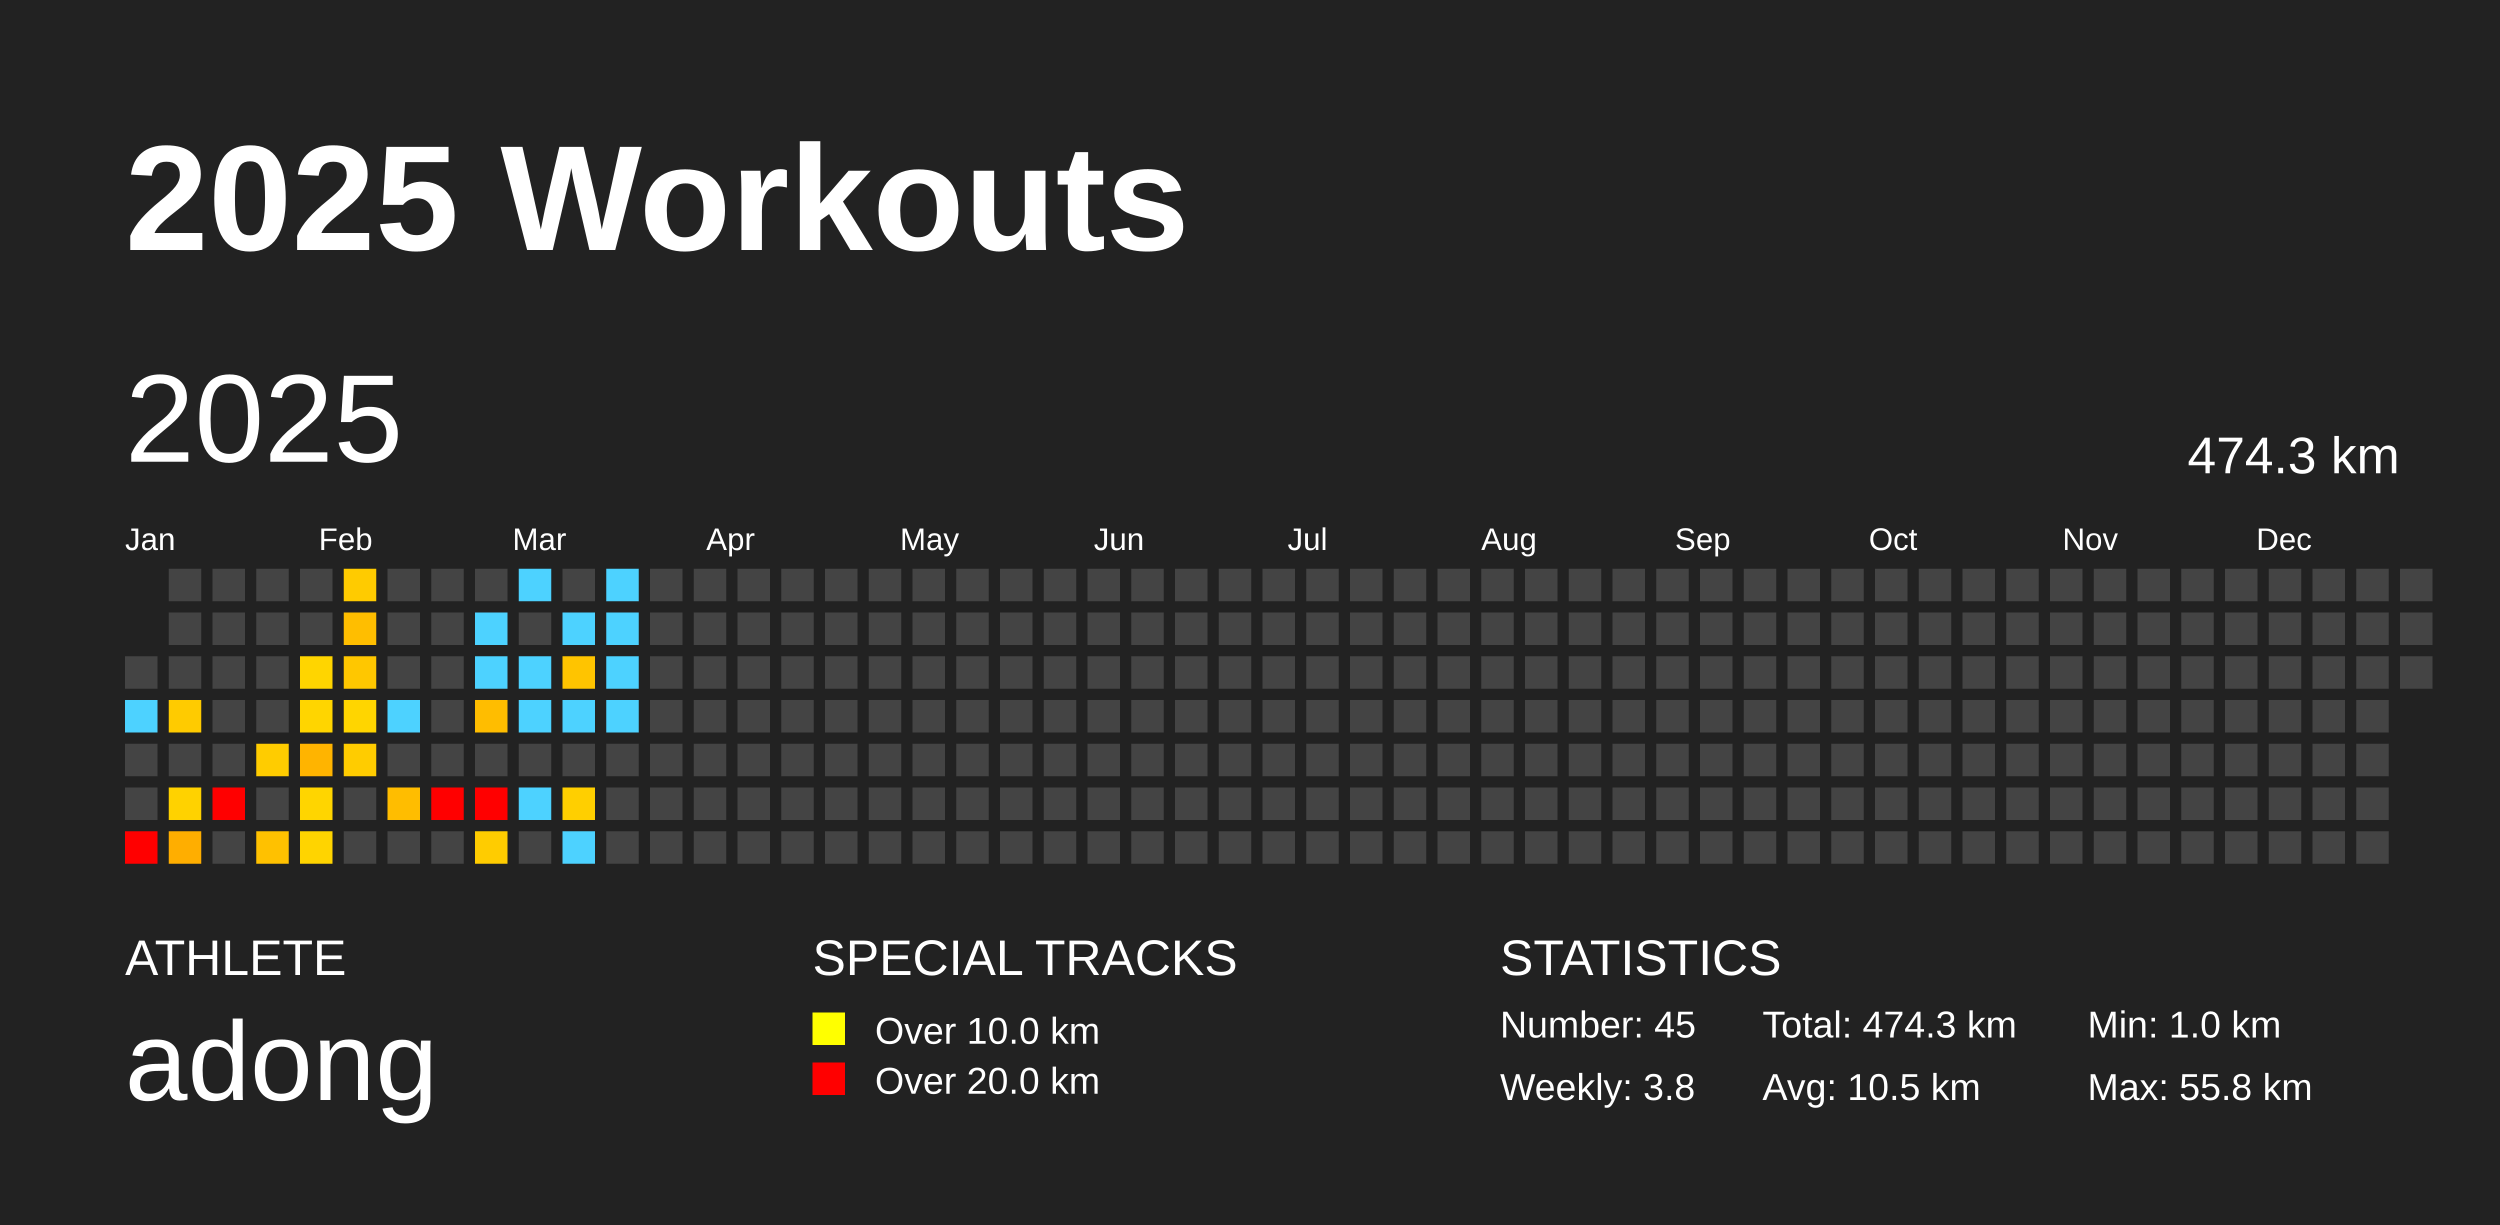
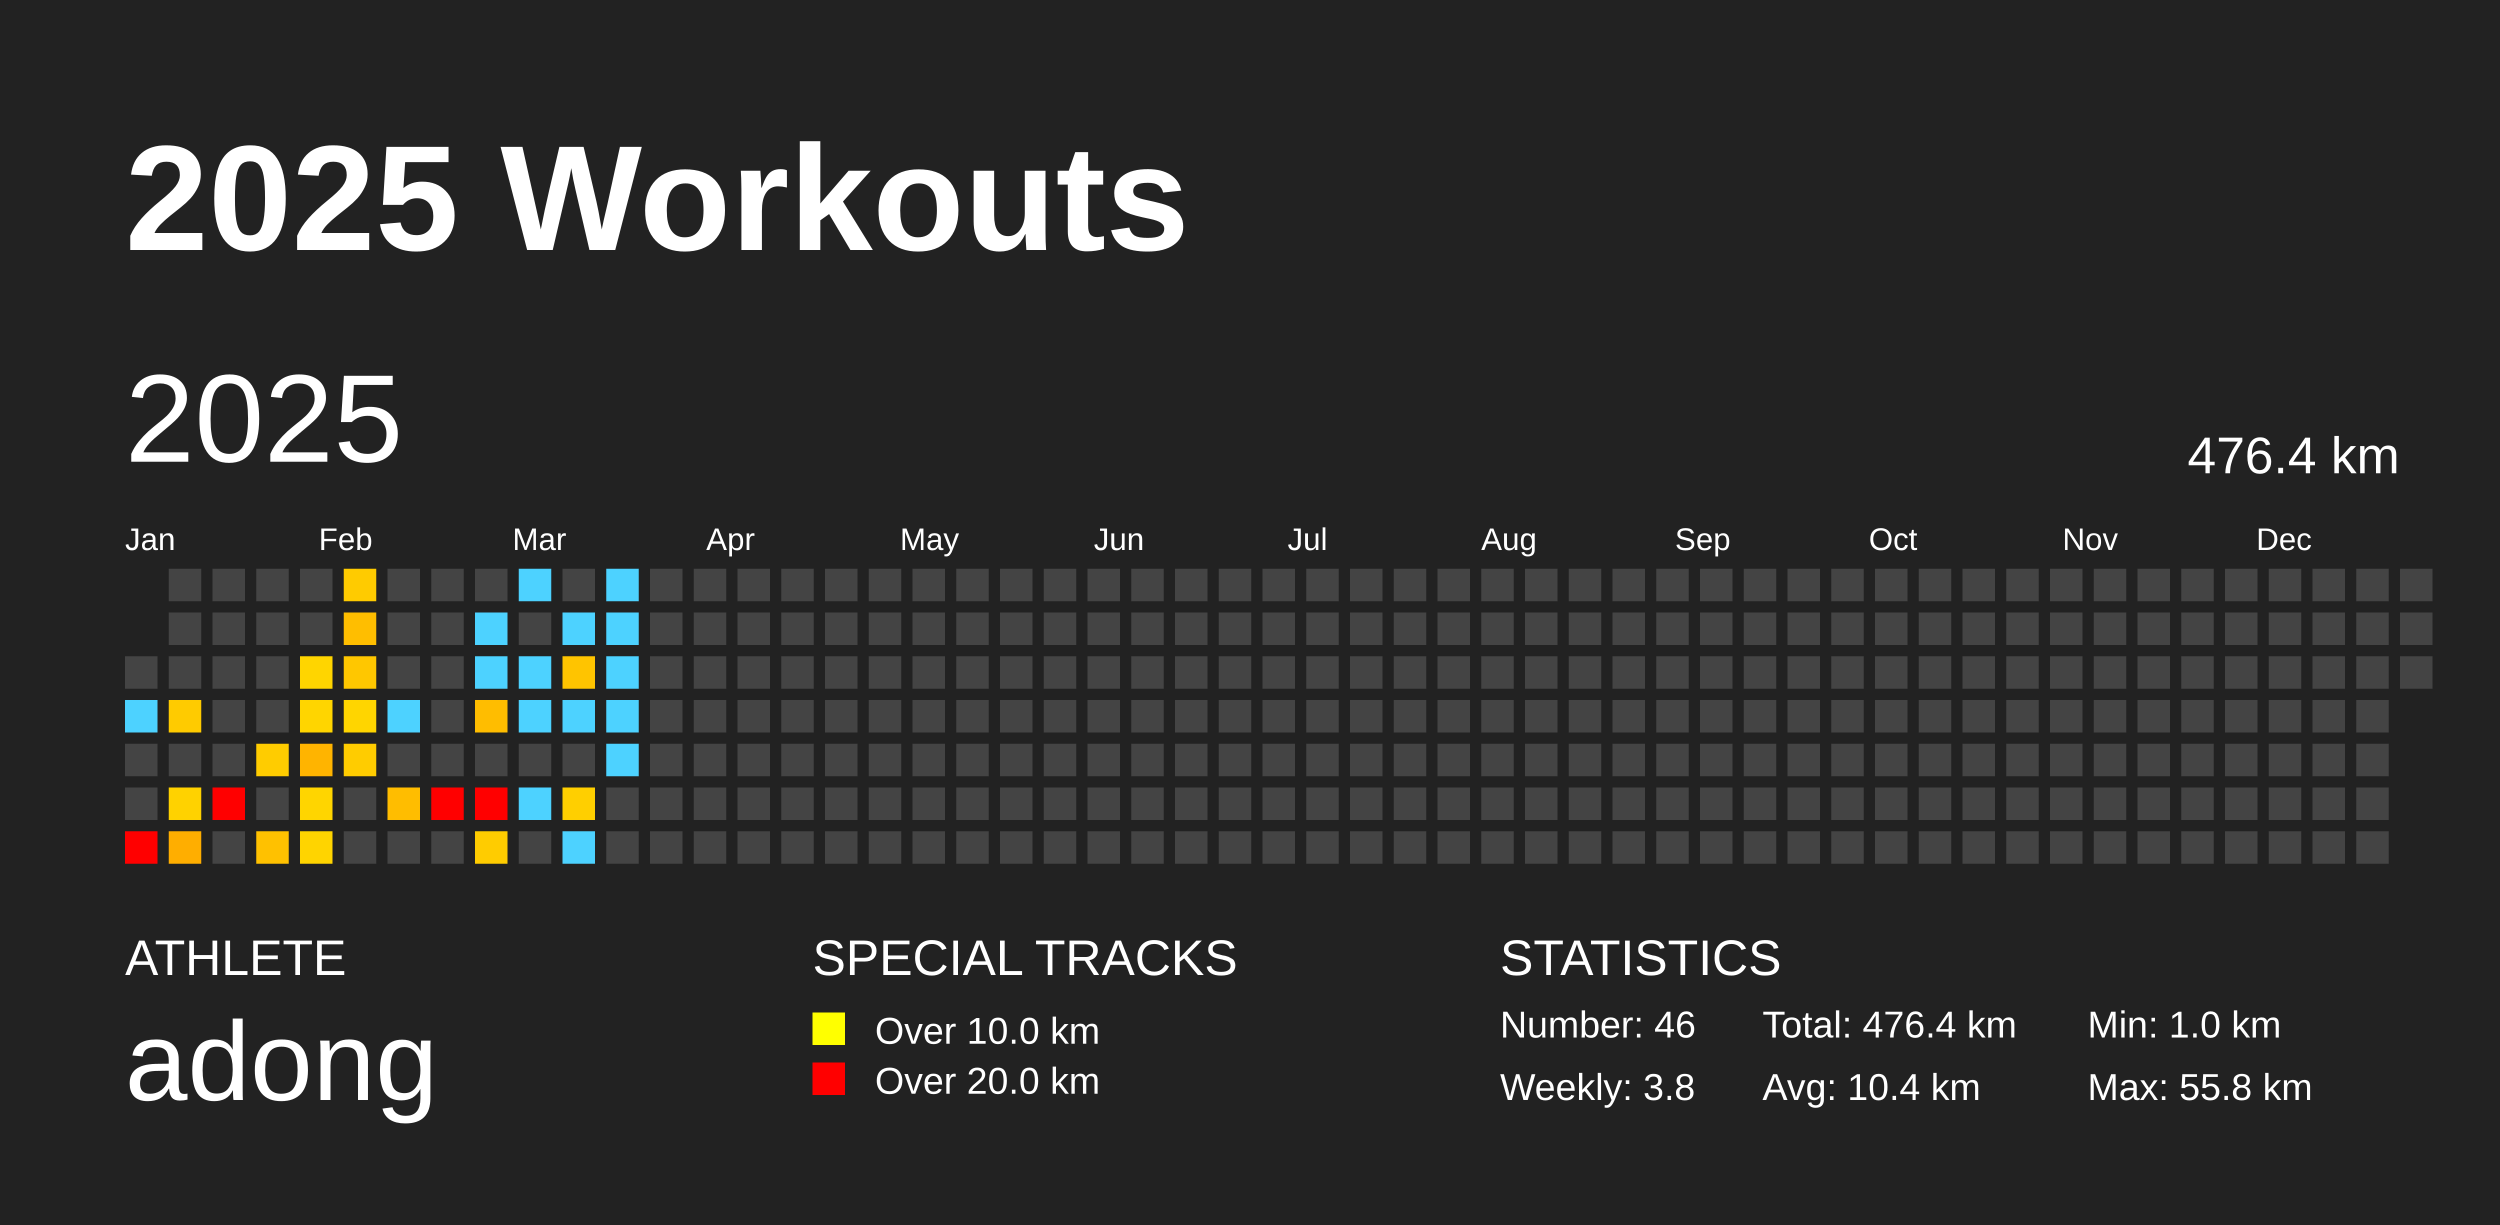
<svg xmlns="http://www.w3.org/2000/svg" baseProfile="full" height="98mm" version="1.1" viewBox="0,0,200,98" width="200mm">
  <defs />
  <rect fill="#222222" height="98" width="200" x="0" y="0" />
  <text fill="#FFFFFF" style="font-size:12px; font-family:Arial; font-weight:bold;" x="10" y="20">2025 Workouts</text>
  <text fill="#FFFFFF" style="font-size:4px; font-family:Arial" x="10" y="78">ATHLETE</text>
  <text fill="#FFFFFF" style="font-size:9px; font-family:Arial" x="10" y="88">adong</text>
  <text fill="#FFFFFF" style="font-size:4px; font-family:Arial" x="65" y="78">SPECIAL TRACKS</text>
  <rect fill="yellow" height="2.6" width="2.6" x="65" y="81" />
  <text fill="#FFFFFF" style="font-size:3px; font-family:Arial" x="70" y="83.5">Over 10.0 km</text>
  <rect fill="red" height="2.6" width="2.6" x="65" y="85" />
  <text fill="#FFFFFF" style="font-size:3px; font-family:Arial" x="70" y="87.5">Over 20.0 km</text>
  <text fill="#FFFFFF" style="font-size:4px; font-family:Arial" x="120" y="78">STATISTICS</text>
-   <text fill="#FFFFFF" style="font-size:3px; font-family:Arial" x="120" y="83">Number: 45</text>
+   <text fill="#FFFFFF" style="font-size:3px; font-family:Arial" x="120" y="83">Number: 46</text>
  <text fill="#FFFFFF" style="font-size:3px; font-family:Arial" x="120" y="88">Weekly: 3.8</text>
-   <text fill="#FFFFFF" style="font-size:3px; font-family:Arial" x="141" y="83">Total: 474.3 km</text>
-   <text fill="#FFFFFF" style="font-size:3px; font-family:Arial" x="141" y="88">Avg: 10.5 km</text>
+   <text fill="#FFFFFF" style="font-size:3px; font-family:Arial" x="141" y="83">Total: 476.4 km</text>
+   <text fill="#FFFFFF" style="font-size:3px; font-family:Arial" x="141" y="88">Avg: 10.4 km</text>
  <text fill="#FFFFFF" style="font-size:3px; font-family:Arial" x="167" y="83">Min: 1.0 km</text>
  <text fill="#FFFFFF" style="font-size:3px; font-family:Arial" x="167" y="88">Max: 55.8 km</text>
  <text dominant-baseline="hanging" fill="#FFFFFF" style="font-size:10.0px; font-family:Arial;" x="10" y="30">2025</text>
-   <text dominant-baseline="hanging" fill="#FFFFFF" style="font-size:4.125px; font-family:Arial;" x="175" y="35">474.3 km</text>
+   <text dominant-baseline="hanging" fill="#FFFFFF" style="font-size:4.125px; font-family:Arial;" x="175" y="35">476.4 km</text>
  <text fill="#FFFFFF" style="font-size:2.5px; font-family:Arial" x="10.0" y="44">Jan</text>
  <text fill="#FFFFFF" style="font-size:2.5px; font-family:Arial" x="25.5" y="44">Feb</text>
  <text fill="#FFFFFF" style="font-size:2.5px; font-family:Arial" x="41.0" y="44">Mar</text>
  <text fill="#FFFFFF" style="font-size:2.5px; font-family:Arial" x="56.5" y="44">Apr</text>
  <text fill="#FFFFFF" style="font-size:2.5px; font-family:Arial" x="72.0" y="44">May</text>
  <text fill="#FFFFFF" style="font-size:2.5px; font-family:Arial" x="87.5" y="44">Jun</text>
  <text fill="#FFFFFF" style="font-size:2.5px; font-family:Arial" x="103.0" y="44">Jul</text>
  <text fill="#FFFFFF" style="font-size:2.5px; font-family:Arial" x="118.5" y="44">Aug</text>
  <text fill="#FFFFFF" style="font-size:2.5px; font-family:Arial" x="134.0" y="44">Sep</text>
  <text fill="#FFFFFF" style="font-size:2.5px; font-family:Arial" x="149.5" y="44">Oct</text>
  <text fill="#FFFFFF" style="font-size:2.5px; font-family:Arial" x="165.0" y="44">Nov</text>
  <text fill="#FFFFFF" style="font-size:2.5px; font-family:Arial" x="180.5" y="44">Dec</text>
  <rect fill="#444444" height="2.6" width="2.6" x="10.0" y="52.5" />
  <rect fill="#4dd2ff" height="2.6" width="2.6" x="10.0" y="56.0" />
  <rect fill="#444444" height="2.6" width="2.6" x="10.0" y="59.5" />
  <rect fill="#444444" height="2.6" width="2.6" x="10.0" y="63.0" />
  <rect fill="red" height="2.6" width="2.6" x="10.0" y="66.5" />
  <rect fill="#444444" height="2.6" width="2.6" x="13.5" y="45.5" />
  <rect fill="#444444" height="2.6" width="2.6" x="13.5" y="49.0" />
  <rect fill="#444444" height="2.6" width="2.6" x="13.5" y="52.5" />
  <rect fill="#ffcb00" height="2.6" width="2.6" x="13.5" y="56.0" />
  <rect fill="#444444" height="2.6" width="2.6" x="13.5" y="59.5" />
  <rect fill="#ffd200" height="2.6" width="2.6" x="13.5" y="63.0" />
  <rect fill="#ffae00" height="2.6" width="2.6" x="13.5" y="66.5" />
  <rect fill="#444444" height="2.6" width="2.6" x="17.0" y="45.5" />
  <rect fill="#444444" height="2.6" width="2.6" x="17.0" y="49.0" />
  <rect fill="#444444" height="2.6" width="2.6" x="17.0" y="52.5" />
  <rect fill="#444444" height="2.6" width="2.6" x="17.0" y="56.0" />
  <rect fill="#444444" height="2.6" width="2.6" x="17.0" y="59.5" />
  <rect fill="red" height="2.6" width="2.6" x="17.0" y="63.0" />
  <rect fill="#444444" height="2.6" width="2.6" x="17.0" y="66.5" />
  <rect fill="#444444" height="2.6" width="2.6" x="20.5" y="45.5" />
  <rect fill="#444444" height="2.6" width="2.6" x="20.5" y="49.0" />
  <rect fill="#444444" height="2.6" width="2.6" x="20.5" y="52.5" />
  <rect fill="#444444" height="2.6" width="2.6" x="20.5" y="56.0" />
  <rect fill="#ffcc00" height="2.6" width="2.6" x="20.5" y="59.5" />
  <rect fill="#444444" height="2.6" width="2.6" x="20.5" y="63.0" />
  <rect fill="#ffc100" height="2.6" width="2.6" x="20.5" y="66.5" />
  <rect fill="#444444" height="2.6" width="2.6" x="24.0" y="45.5" />
  <rect fill="#444444" height="2.6" width="2.6" x="24.0" y="49.0" />
  <rect fill="#ffd500" height="2.6" width="2.6" x="24.0" y="52.5" />
  <rect fill="#ffd500" height="2.6" width="2.6" x="24.0" y="56.0" />
  <rect fill="#ffb400" height="2.6" width="2.6" x="24.0" y="59.5" />
  <rect fill="#ffd500" height="2.6" width="2.6" x="24.0" y="63.0" />
  <rect fill="#ffd400" height="2.6" width="2.6" x="24.0" y="66.5" />
  <rect fill="#ffcb00" height="2.6" width="2.6" x="27.5" y="45.5" />
  <rect fill="#ffbe00" height="2.6" width="2.6" x="27.5" y="49.0" />
  <rect fill="#ffc700" height="2.6" width="2.6" x="27.5" y="52.5" />
  <rect fill="#ffd500" height="2.6" width="2.6" x="27.5" y="56.0" />
  <rect fill="#ffcc00" height="2.6" width="2.6" x="27.5" y="59.5" />
  <rect fill="#444444" height="2.6" width="2.6" x="27.5" y="63.0" />
  <rect fill="#444444" height="2.6" width="2.6" x="27.5" y="66.5" />
  <rect fill="#444444" height="2.6" width="2.6" x="31.0" y="45.5" />
  <rect fill="#444444" height="2.6" width="2.6" x="31.0" y="49.0" />
  <rect fill="#444444" height="2.6" width="2.6" x="31.0" y="52.5" />
  <rect fill="#4dd2ff" height="2.6" width="2.6" x="31.0" y="56.0" />
  <rect fill="#444444" height="2.6" width="2.6" x="31.0" y="59.5" />
  <rect fill="#ffbd00" height="2.6" width="2.6" x="31.0" y="63.0" />
  <rect fill="#444444" height="2.6" width="2.6" x="31.0" y="66.5" />
  <rect fill="#444444" height="2.6" width="2.6" x="34.5" y="45.5" />
  <rect fill="#444444" height="2.6" width="2.6" x="34.5" y="49.0" />
  <rect fill="#444444" height="2.6" width="2.6" x="34.5" y="52.5" />
  <rect fill="#444444" height="2.6" width="2.6" x="34.5" y="56.0" />
  <rect fill="#444444" height="2.6" width="2.6" x="34.5" y="59.5" />
  <rect fill="red" height="2.6" width="2.6" x="34.5" y="63.0" />
  <rect fill="#444444" height="2.6" width="2.6" x="34.5" y="66.5" />
  <rect fill="#444444" height="2.6" width="2.6" x="38.0" y="45.5" />
  <rect fill="#4dd2ff" height="2.6" width="2.6" x="38.0" y="49.0" />
  <rect fill="#4dd2ff" height="2.6" width="2.6" x="38.0" y="52.5" />
  <rect fill="#ffbd00" height="2.6" width="2.6" x="38.0" y="56.0" />
  <rect fill="#444444" height="2.6" width="2.6" x="38.0" y="59.5" />
  <rect fill="red" height="2.6" width="2.6" x="38.0" y="63.0" />
  <rect fill="#ffcc00" height="2.6" width="2.6" x="38.0" y="66.5" />
  <rect fill="#4dd2ff" height="2.6" width="2.6" x="41.5" y="45.5" />
  <rect fill="#444444" height="2.6" width="2.6" x="41.5" y="49.0" />
  <rect fill="#4dd2ff" height="2.6" width="2.6" x="41.5" y="52.5" />
  <rect fill="#4dd2ff" height="2.6" width="2.6" x="41.5" y="56.0" />
  <rect fill="#444444" height="2.6" width="2.6" x="41.5" y="59.5" />
  <rect fill="#4dd2ff" height="2.6" width="2.6" x="41.5" y="63.0" />
  <rect fill="#444444" height="2.6" width="2.6" x="41.5" y="66.5" />
  <rect fill="#444444" height="2.6" width="2.6" x="45.0" y="45.5" />
  <rect fill="#4dd2ff" height="2.6" width="2.6" x="45.0" y="49.0" />
  <rect fill="#ffc400" height="2.6" width="2.6" x="45.0" y="52.5" />
  <rect fill="#4dd2ff" height="2.6" width="2.6" x="45.0" y="56.0" />
  <rect fill="#444444" height="2.6" width="2.6" x="45.0" y="59.5" />
  <rect fill="#ffcf00" height="2.6" width="2.6" x="45.0" y="63.0" />
  <rect fill="#4dd2ff" height="2.6" width="2.6" x="45.0" y="66.5" />
  <rect fill="#4dd2ff" height="2.6" width="2.6" x="48.5" y="45.5" />
  <rect fill="#4dd2ff" height="2.6" width="2.6" x="48.5" y="49.0" />
  <rect fill="#4dd2ff" height="2.6" width="2.6" x="48.5" y="52.5" />
  <rect fill="#4dd2ff" height="2.6" width="2.6" x="48.5" y="56.0" />
-   <rect fill="#444444" height="2.6" width="2.6" x="48.5" y="59.5" />
+   <rect fill="#4dd2ff" height="2.6" width="2.6" x="48.5" y="59.5" />
  <rect fill="#444444" height="2.6" width="2.6" x="48.5" y="63.0" />
  <rect fill="#444444" height="2.6" width="2.6" x="48.5" y="66.5" />
  <rect fill="#444444" height="2.6" width="2.6" x="52.0" y="45.5" />
  <rect fill="#444444" height="2.6" width="2.6" x="52.0" y="49.0" />
  <rect fill="#444444" height="2.6" width="2.6" x="52.0" y="52.5" />
  <rect fill="#444444" height="2.6" width="2.6" x="52.0" y="56.0" />
  <rect fill="#444444" height="2.6" width="2.6" x="52.0" y="59.5" />
  <rect fill="#444444" height="2.6" width="2.6" x="52.0" y="63.0" />
  <rect fill="#444444" height="2.6" width="2.6" x="52.0" y="66.5" />
  <rect fill="#444444" height="2.6" width="2.6" x="55.5" y="45.5" />
  <rect fill="#444444" height="2.6" width="2.6" x="55.5" y="49.0" />
  <rect fill="#444444" height="2.6" width="2.6" x="55.5" y="52.5" />
  <rect fill="#444444" height="2.6" width="2.6" x="55.5" y="56.0" />
  <rect fill="#444444" height="2.6" width="2.6" x="55.5" y="59.5" />
  <rect fill="#444444" height="2.6" width="2.6" x="55.5" y="63.0" />
  <rect fill="#444444" height="2.6" width="2.6" x="55.5" y="66.5" />
  <rect fill="#444444" height="2.6" width="2.6" x="59.0" y="45.5" />
  <rect fill="#444444" height="2.6" width="2.6" x="59.0" y="49.0" />
  <rect fill="#444444" height="2.6" width="2.6" x="59.0" y="52.5" />
  <rect fill="#444444" height="2.6" width="2.6" x="59.0" y="56.0" />
  <rect fill="#444444" height="2.6" width="2.6" x="59.0" y="59.5" />
  <rect fill="#444444" height="2.6" width="2.6" x="59.0" y="63.0" />
  <rect fill="#444444" height="2.6" width="2.6" x="59.0" y="66.5" />
  <rect fill="#444444" height="2.6" width="2.6" x="62.5" y="45.5" />
  <rect fill="#444444" height="2.6" width="2.6" x="62.5" y="49.0" />
  <rect fill="#444444" height="2.6" width="2.6" x="62.5" y="52.5" />
  <rect fill="#444444" height="2.6" width="2.6" x="62.5" y="56.0" />
  <rect fill="#444444" height="2.6" width="2.6" x="62.5" y="59.5" />
  <rect fill="#444444" height="2.6" width="2.6" x="62.5" y="63.0" />
  <rect fill="#444444" height="2.6" width="2.6" x="62.5" y="66.5" />
  <rect fill="#444444" height="2.6" width="2.6" x="66.0" y="45.5" />
  <rect fill="#444444" height="2.6" width="2.6" x="66.0" y="49.0" />
  <rect fill="#444444" height="2.6" width="2.6" x="66.0" y="52.5" />
  <rect fill="#444444" height="2.6" width="2.6" x="66.0" y="56.0" />
  <rect fill="#444444" height="2.6" width="2.6" x="66.0" y="59.5" />
  <rect fill="#444444" height="2.6" width="2.6" x="66.0" y="63.0" />
  <rect fill="#444444" height="2.6" width="2.6" x="66.0" y="66.5" />
  <rect fill="#444444" height="2.6" width="2.6" x="69.5" y="45.5" />
  <rect fill="#444444" height="2.6" width="2.6" x="69.5" y="49.0" />
  <rect fill="#444444" height="2.6" width="2.6" x="69.5" y="52.5" />
  <rect fill="#444444" height="2.6" width="2.6" x="69.5" y="56.0" />
  <rect fill="#444444" height="2.6" width="2.6" x="69.5" y="59.5" />
  <rect fill="#444444" height="2.6" width="2.6" x="69.5" y="63.0" />
  <rect fill="#444444" height="2.6" width="2.6" x="69.5" y="66.5" />
  <rect fill="#444444" height="2.6" width="2.6" x="73.0" y="45.5" />
  <rect fill="#444444" height="2.6" width="2.6" x="73.0" y="49.0" />
  <rect fill="#444444" height="2.6" width="2.6" x="73.0" y="52.5" />
  <rect fill="#444444" height="2.6" width="2.6" x="73.0" y="56.0" />
  <rect fill="#444444" height="2.6" width="2.6" x="73.0" y="59.5" />
  <rect fill="#444444" height="2.6" width="2.6" x="73.0" y="63.0" />
  <rect fill="#444444" height="2.6" width="2.6" x="73.0" y="66.5" />
  <rect fill="#444444" height="2.6" width="2.6" x="76.5" y="45.5" />
  <rect fill="#444444" height="2.6" width="2.6" x="76.5" y="49.0" />
  <rect fill="#444444" height="2.6" width="2.6" x="76.5" y="52.5" />
  <rect fill="#444444" height="2.6" width="2.6" x="76.5" y="56.0" />
  <rect fill="#444444" height="2.6" width="2.6" x="76.5" y="59.5" />
  <rect fill="#444444" height="2.6" width="2.6" x="76.5" y="63.0" />
  <rect fill="#444444" height="2.6" width="2.6" x="76.5" y="66.5" />
  <rect fill="#444444" height="2.6" width="2.6" x="80.0" y="45.5" />
  <rect fill="#444444" height="2.6" width="2.6" x="80.0" y="49.0" />
  <rect fill="#444444" height="2.6" width="2.6" x="80.0" y="52.5" />
  <rect fill="#444444" height="2.6" width="2.6" x="80.0" y="56.0" />
  <rect fill="#444444" height="2.6" width="2.6" x="80.0" y="59.5" />
  <rect fill="#444444" height="2.6" width="2.6" x="80.0" y="63.0" />
  <rect fill="#444444" height="2.6" width="2.6" x="80.0" y="66.5" />
  <rect fill="#444444" height="2.6" width="2.6" x="83.5" y="45.5" />
  <rect fill="#444444" height="2.6" width="2.6" x="83.5" y="49.0" />
  <rect fill="#444444" height="2.6" width="2.6" x="83.5" y="52.5" />
  <rect fill="#444444" height="2.6" width="2.6" x="83.5" y="56.0" />
  <rect fill="#444444" height="2.6" width="2.6" x="83.5" y="59.5" />
  <rect fill="#444444" height="2.6" width="2.6" x="83.5" y="63.0" />
  <rect fill="#444444" height="2.6" width="2.6" x="83.5" y="66.5" />
  <rect fill="#444444" height="2.6" width="2.6" x="87.0" y="45.5" />
  <rect fill="#444444" height="2.6" width="2.6" x="87.0" y="49.0" />
  <rect fill="#444444" height="2.6" width="2.6" x="87.0" y="52.5" />
  <rect fill="#444444" height="2.6" width="2.6" x="87.0" y="56.0" />
  <rect fill="#444444" height="2.6" width="2.6" x="87.0" y="59.5" />
  <rect fill="#444444" height="2.6" width="2.6" x="87.0" y="63.0" />
  <rect fill="#444444" height="2.6" width="2.6" x="87.0" y="66.5" />
  <rect fill="#444444" height="2.6" width="2.6" x="90.5" y="45.5" />
  <rect fill="#444444" height="2.6" width="2.6" x="90.5" y="49.0" />
  <rect fill="#444444" height="2.6" width="2.6" x="90.5" y="52.5" />
  <rect fill="#444444" height="2.6" width="2.6" x="90.5" y="56.0" />
  <rect fill="#444444" height="2.6" width="2.6" x="90.5" y="59.5" />
  <rect fill="#444444" height="2.6" width="2.6" x="90.5" y="63.0" />
  <rect fill="#444444" height="2.6" width="2.6" x="90.5" y="66.5" />
  <rect fill="#444444" height="2.6" width="2.6" x="94.0" y="45.5" />
  <rect fill="#444444" height="2.6" width="2.6" x="94.0" y="49.0" />
  <rect fill="#444444" height="2.6" width="2.6" x="94.0" y="52.5" />
  <rect fill="#444444" height="2.6" width="2.6" x="94.0" y="56.0" />
  <rect fill="#444444" height="2.6" width="2.6" x="94.0" y="59.5" />
  <rect fill="#444444" height="2.6" width="2.6" x="94.0" y="63.0" />
  <rect fill="#444444" height="2.6" width="2.6" x="94.0" y="66.5" />
  <rect fill="#444444" height="2.6" width="2.6" x="97.5" y="45.5" />
  <rect fill="#444444" height="2.6" width="2.6" x="97.5" y="49.0" />
  <rect fill="#444444" height="2.6" width="2.6" x="97.5" y="52.5" />
  <rect fill="#444444" height="2.6" width="2.6" x="97.5" y="56.0" />
  <rect fill="#444444" height="2.6" width="2.6" x="97.5" y="59.5" />
  <rect fill="#444444" height="2.6" width="2.6" x="97.5" y="63.0" />
  <rect fill="#444444" height="2.6" width="2.6" x="97.5" y="66.5" />
  <rect fill="#444444" height="2.6" width="2.6" x="101.0" y="45.5" />
  <rect fill="#444444" height="2.6" width="2.6" x="101.0" y="49.0" />
  <rect fill="#444444" height="2.6" width="2.6" x="101.0" y="52.5" />
  <rect fill="#444444" height="2.6" width="2.6" x="101.0" y="56.0" />
  <rect fill="#444444" height="2.6" width="2.6" x="101.0" y="59.5" />
  <rect fill="#444444" height="2.6" width="2.6" x="101.0" y="63.0" />
  <rect fill="#444444" height="2.6" width="2.6" x="101.0" y="66.5" />
  <rect fill="#444444" height="2.6" width="2.6" x="104.5" y="45.5" />
  <rect fill="#444444" height="2.6" width="2.6" x="104.5" y="49.0" />
  <rect fill="#444444" height="2.6" width="2.6" x="104.5" y="52.5" />
  <rect fill="#444444" height="2.6" width="2.6" x="104.5" y="56.0" />
  <rect fill="#444444" height="2.6" width="2.6" x="104.5" y="59.5" />
  <rect fill="#444444" height="2.6" width="2.6" x="104.5" y="63.0" />
  <rect fill="#444444" height="2.6" width="2.6" x="104.5" y="66.5" />
  <rect fill="#444444" height="2.6" width="2.6" x="108.0" y="45.5" />
  <rect fill="#444444" height="2.6" width="2.6" x="108.0" y="49.0" />
  <rect fill="#444444" height="2.6" width="2.6" x="108.0" y="52.5" />
  <rect fill="#444444" height="2.6" width="2.6" x="108.0" y="56.0" />
  <rect fill="#444444" height="2.6" width="2.6" x="108.0" y="59.5" />
  <rect fill="#444444" height="2.6" width="2.6" x="108.0" y="63.0" />
  <rect fill="#444444" height="2.6" width="2.6" x="108.0" y="66.5" />
  <rect fill="#444444" height="2.6" width="2.6" x="111.5" y="45.5" />
  <rect fill="#444444" height="2.6" width="2.6" x="111.5" y="49.0" />
  <rect fill="#444444" height="2.6" width="2.6" x="111.5" y="52.5" />
  <rect fill="#444444" height="2.6" width="2.6" x="111.5" y="56.0" />
  <rect fill="#444444" height="2.6" width="2.6" x="111.5" y="59.5" />
  <rect fill="#444444" height="2.6" width="2.6" x="111.5" y="63.0" />
  <rect fill="#444444" height="2.6" width="2.6" x="111.5" y="66.5" />
  <rect fill="#444444" height="2.6" width="2.6" x="115.0" y="45.5" />
  <rect fill="#444444" height="2.6" width="2.6" x="115.0" y="49.0" />
  <rect fill="#444444" height="2.6" width="2.6" x="115.0" y="52.5" />
  <rect fill="#444444" height="2.6" width="2.6" x="115.0" y="56.0" />
  <rect fill="#444444" height="2.6" width="2.6" x="115.0" y="59.5" />
  <rect fill="#444444" height="2.6" width="2.6" x="115.0" y="63.0" />
  <rect fill="#444444" height="2.6" width="2.6" x="115.0" y="66.5" />
  <rect fill="#444444" height="2.6" width="2.6" x="118.5" y="45.5" />
  <rect fill="#444444" height="2.6" width="2.6" x="118.5" y="49.0" />
  <rect fill="#444444" height="2.6" width="2.6" x="118.5" y="52.5" />
  <rect fill="#444444" height="2.6" width="2.6" x="118.5" y="56.0" />
  <rect fill="#444444" height="2.6" width="2.6" x="118.5" y="59.5" />
  <rect fill="#444444" height="2.6" width="2.6" x="118.5" y="63.0" />
  <rect fill="#444444" height="2.6" width="2.6" x="118.5" y="66.5" />
  <rect fill="#444444" height="2.6" width="2.6" x="122.0" y="45.5" />
  <rect fill="#444444" height="2.6" width="2.6" x="122.0" y="49.0" />
  <rect fill="#444444" height="2.6" width="2.6" x="122.0" y="52.5" />
  <rect fill="#444444" height="2.6" width="2.6" x="122.0" y="56.0" />
  <rect fill="#444444" height="2.6" width="2.6" x="122.0" y="59.5" />
  <rect fill="#444444" height="2.6" width="2.6" x="122.0" y="63.0" />
  <rect fill="#444444" height="2.6" width="2.6" x="122.0" y="66.5" />
  <rect fill="#444444" height="2.6" width="2.6" x="125.5" y="45.5" />
  <rect fill="#444444" height="2.6" width="2.6" x="125.5" y="49.0" />
  <rect fill="#444444" height="2.6" width="2.6" x="125.5" y="52.5" />
  <rect fill="#444444" height="2.6" width="2.6" x="125.5" y="56.0" />
  <rect fill="#444444" height="2.6" width="2.6" x="125.5" y="59.5" />
  <rect fill="#444444" height="2.6" width="2.6" x="125.5" y="63.0" />
  <rect fill="#444444" height="2.6" width="2.6" x="125.5" y="66.5" />
  <rect fill="#444444" height="2.6" width="2.6" x="129.0" y="45.5" />
  <rect fill="#444444" height="2.6" width="2.6" x="129.0" y="49.0" />
  <rect fill="#444444" height="2.6" width="2.6" x="129.0" y="52.5" />
  <rect fill="#444444" height="2.6" width="2.6" x="129.0" y="56.0" />
  <rect fill="#444444" height="2.6" width="2.6" x="129.0" y="59.5" />
  <rect fill="#444444" height="2.6" width="2.6" x="129.0" y="63.0" />
  <rect fill="#444444" height="2.6" width="2.6" x="129.0" y="66.5" />
  <rect fill="#444444" height="2.6" width="2.6" x="132.5" y="45.5" />
  <rect fill="#444444" height="2.6" width="2.6" x="132.5" y="49.0" />
  <rect fill="#444444" height="2.6" width="2.6" x="132.5" y="52.5" />
  <rect fill="#444444" height="2.6" width="2.6" x="132.5" y="56.0" />
  <rect fill="#444444" height="2.6" width="2.6" x="132.5" y="59.5" />
  <rect fill="#444444" height="2.6" width="2.6" x="132.5" y="63.0" />
  <rect fill="#444444" height="2.6" width="2.6" x="132.5" y="66.5" />
  <rect fill="#444444" height="2.6" width="2.6" x="136.0" y="45.5" />
  <rect fill="#444444" height="2.6" width="2.6" x="136.0" y="49.0" />
  <rect fill="#444444" height="2.6" width="2.6" x="136.0" y="52.5" />
  <rect fill="#444444" height="2.6" width="2.6" x="136.0" y="56.0" />
  <rect fill="#444444" height="2.6" width="2.6" x="136.0" y="59.5" />
  <rect fill="#444444" height="2.6" width="2.6" x="136.0" y="63.0" />
  <rect fill="#444444" height="2.6" width="2.6" x="136.0" y="66.5" />
  <rect fill="#444444" height="2.6" width="2.6" x="139.5" y="45.5" />
  <rect fill="#444444" height="2.6" width="2.6" x="139.5" y="49.0" />
  <rect fill="#444444" height="2.6" width="2.6" x="139.5" y="52.5" />
  <rect fill="#444444" height="2.6" width="2.6" x="139.5" y="56.0" />
  <rect fill="#444444" height="2.6" width="2.6" x="139.5" y="59.5" />
  <rect fill="#444444" height="2.6" width="2.6" x="139.5" y="63.0" />
  <rect fill="#444444" height="2.6" width="2.6" x="139.5" y="66.5" />
  <rect fill="#444444" height="2.6" width="2.6" x="143.0" y="45.5" />
  <rect fill="#444444" height="2.6" width="2.6" x="143.0" y="49.0" />
  <rect fill="#444444" height="2.6" width="2.6" x="143.0" y="52.5" />
  <rect fill="#444444" height="2.6" width="2.6" x="143.0" y="56.0" />
  <rect fill="#444444" height="2.6" width="2.6" x="143.0" y="59.5" />
  <rect fill="#444444" height="2.6" width="2.6" x="143.0" y="63.0" />
  <rect fill="#444444" height="2.6" width="2.6" x="143.0" y="66.5" />
  <rect fill="#444444" height="2.6" width="2.6" x="146.5" y="45.5" />
  <rect fill="#444444" height="2.6" width="2.6" x="146.5" y="49.0" />
  <rect fill="#444444" height="2.6" width="2.6" x="146.5" y="52.5" />
  <rect fill="#444444" height="2.6" width="2.6" x="146.5" y="56.0" />
  <rect fill="#444444" height="2.6" width="2.6" x="146.5" y="59.5" />
  <rect fill="#444444" height="2.6" width="2.6" x="146.5" y="63.0" />
  <rect fill="#444444" height="2.6" width="2.6" x="146.5" y="66.5" />
  <rect fill="#444444" height="2.6" width="2.6" x="150.0" y="45.5" />
  <rect fill="#444444" height="2.6" width="2.6" x="150.0" y="49.0" />
  <rect fill="#444444" height="2.6" width="2.6" x="150.0" y="52.5" />
  <rect fill="#444444" height="2.6" width="2.6" x="150.0" y="56.0" />
  <rect fill="#444444" height="2.6" width="2.6" x="150.0" y="59.5" />
  <rect fill="#444444" height="2.6" width="2.6" x="150.0" y="63.0" />
  <rect fill="#444444" height="2.6" width="2.6" x="150.0" y="66.5" />
  <rect fill="#444444" height="2.6" width="2.6" x="153.5" y="45.5" />
  <rect fill="#444444" height="2.6" width="2.6" x="153.5" y="49.0" />
  <rect fill="#444444" height="2.6" width="2.6" x="153.5" y="52.5" />
  <rect fill="#444444" height="2.6" width="2.6" x="153.5" y="56.0" />
  <rect fill="#444444" height="2.6" width="2.6" x="153.5" y="59.5" />
  <rect fill="#444444" height="2.6" width="2.6" x="153.5" y="63.0" />
  <rect fill="#444444" height="2.6" width="2.6" x="153.5" y="66.5" />
  <rect fill="#444444" height="2.6" width="2.6" x="157.0" y="45.5" />
  <rect fill="#444444" height="2.6" width="2.6" x="157.0" y="49.0" />
  <rect fill="#444444" height="2.6" width="2.6" x="157.0" y="52.5" />
  <rect fill="#444444" height="2.6" width="2.6" x="157.0" y="56.0" />
  <rect fill="#444444" height="2.6" width="2.6" x="157.0" y="59.5" />
  <rect fill="#444444" height="2.6" width="2.6" x="157.0" y="63.0" />
  <rect fill="#444444" height="2.6" width="2.6" x="157.0" y="66.5" />
  <rect fill="#444444" height="2.6" width="2.6" x="160.5" y="45.5" />
  <rect fill="#444444" height="2.6" width="2.6" x="160.5" y="49.0" />
  <rect fill="#444444" height="2.6" width="2.6" x="160.5" y="52.5" />
  <rect fill="#444444" height="2.6" width="2.6" x="160.5" y="56.0" />
  <rect fill="#444444" height="2.6" width="2.6" x="160.5" y="59.5" />
  <rect fill="#444444" height="2.6" width="2.6" x="160.5" y="63.0" />
  <rect fill="#444444" height="2.6" width="2.6" x="160.5" y="66.5" />
  <rect fill="#444444" height="2.6" width="2.6" x="164.0" y="45.5" />
  <rect fill="#444444" height="2.6" width="2.6" x="164.0" y="49.0" />
  <rect fill="#444444" height="2.6" width="2.6" x="164.0" y="52.5" />
  <rect fill="#444444" height="2.6" width="2.6" x="164.0" y="56.0" />
  <rect fill="#444444" height="2.6" width="2.6" x="164.0" y="59.5" />
  <rect fill="#444444" height="2.6" width="2.6" x="164.0" y="63.0" />
  <rect fill="#444444" height="2.6" width="2.6" x="164.0" y="66.5" />
  <rect fill="#444444" height="2.6" width="2.6" x="167.5" y="45.5" />
  <rect fill="#444444" height="2.6" width="2.6" x="167.5" y="49.0" />
  <rect fill="#444444" height="2.6" width="2.6" x="167.5" y="52.5" />
  <rect fill="#444444" height="2.6" width="2.6" x="167.5" y="56.0" />
  <rect fill="#444444" height="2.6" width="2.6" x="167.5" y="59.5" />
  <rect fill="#444444" height="2.6" width="2.6" x="167.5" y="63.0" />
  <rect fill="#444444" height="2.6" width="2.6" x="167.5" y="66.5" />
  <rect fill="#444444" height="2.6" width="2.6" x="171.0" y="45.5" />
  <rect fill="#444444" height="2.6" width="2.6" x="171.0" y="49.0" />
  <rect fill="#444444" height="2.6" width="2.6" x="171.0" y="52.5" />
  <rect fill="#444444" height="2.6" width="2.6" x="171.0" y="56.0" />
  <rect fill="#444444" height="2.6" width="2.6" x="171.0" y="59.5" />
  <rect fill="#444444" height="2.6" width="2.6" x="171.0" y="63.0" />
  <rect fill="#444444" height="2.6" width="2.6" x="171.0" y="66.5" />
  <rect fill="#444444" height="2.6" width="2.6" x="174.5" y="45.5" />
  <rect fill="#444444" height="2.6" width="2.6" x="174.5" y="49.0" />
  <rect fill="#444444" height="2.6" width="2.6" x="174.5" y="52.5" />
  <rect fill="#444444" height="2.6" width="2.6" x="174.5" y="56.0" />
  <rect fill="#444444" height="2.6" width="2.6" x="174.5" y="59.5" />
  <rect fill="#444444" height="2.6" width="2.6" x="174.5" y="63.0" />
  <rect fill="#444444" height="2.6" width="2.6" x="174.5" y="66.5" />
  <rect fill="#444444" height="2.6" width="2.6" x="178.0" y="45.5" />
  <rect fill="#444444" height="2.6" width="2.6" x="178.0" y="49.0" />
  <rect fill="#444444" height="2.6" width="2.6" x="178.0" y="52.5" />
  <rect fill="#444444" height="2.6" width="2.6" x="178.0" y="56.0" />
  <rect fill="#444444" height="2.6" width="2.6" x="178.0" y="59.5" />
  <rect fill="#444444" height="2.6" width="2.6" x="178.0" y="63.0" />
  <rect fill="#444444" height="2.6" width="2.6" x="178.0" y="66.5" />
  <rect fill="#444444" height="2.6" width="2.6" x="181.5" y="45.5" />
  <rect fill="#444444" height="2.6" width="2.6" x="181.5" y="49.0" />
  <rect fill="#444444" height="2.6" width="2.6" x="181.5" y="52.5" />
  <rect fill="#444444" height="2.6" width="2.6" x="181.5" y="56.0" />
  <rect fill="#444444" height="2.6" width="2.6" x="181.5" y="59.5" />
  <rect fill="#444444" height="2.6" width="2.6" x="181.5" y="63.0" />
  <rect fill="#444444" height="2.6" width="2.6" x="181.5" y="66.5" />
  <rect fill="#444444" height="2.6" width="2.6" x="185.0" y="45.5" />
  <rect fill="#444444" height="2.6" width="2.6" x="185.0" y="49.0" />
  <rect fill="#444444" height="2.6" width="2.6" x="185.0" y="52.5" />
  <rect fill="#444444" height="2.6" width="2.6" x="185.0" y="56.0" />
  <rect fill="#444444" height="2.6" width="2.6" x="185.0" y="59.5" />
  <rect fill="#444444" height="2.6" width="2.6" x="185.0" y="63.0" />
  <rect fill="#444444" height="2.6" width="2.6" x="185.0" y="66.5" />
  <rect fill="#444444" height="2.6" width="2.6" x="188.5" y="45.5" />
  <rect fill="#444444" height="2.6" width="2.6" x="188.5" y="49.0" />
  <rect fill="#444444" height="2.6" width="2.6" x="188.5" y="52.5" />
  <rect fill="#444444" height="2.6" width="2.6" x="188.5" y="56.0" />
  <rect fill="#444444" height="2.6" width="2.6" x="188.5" y="59.5" />
  <rect fill="#444444" height="2.6" width="2.6" x="188.5" y="63.0" />
  <rect fill="#444444" height="2.6" width="2.6" x="188.5" y="66.5" />
  <rect fill="#444444" height="2.6" width="2.6" x="192.0" y="45.5" />
  <rect fill="#444444" height="2.6" width="2.6" x="192.0" y="49.0" />
  <rect fill="#444444" height="2.6" width="2.6" x="192.0" y="52.5" />
</svg>
